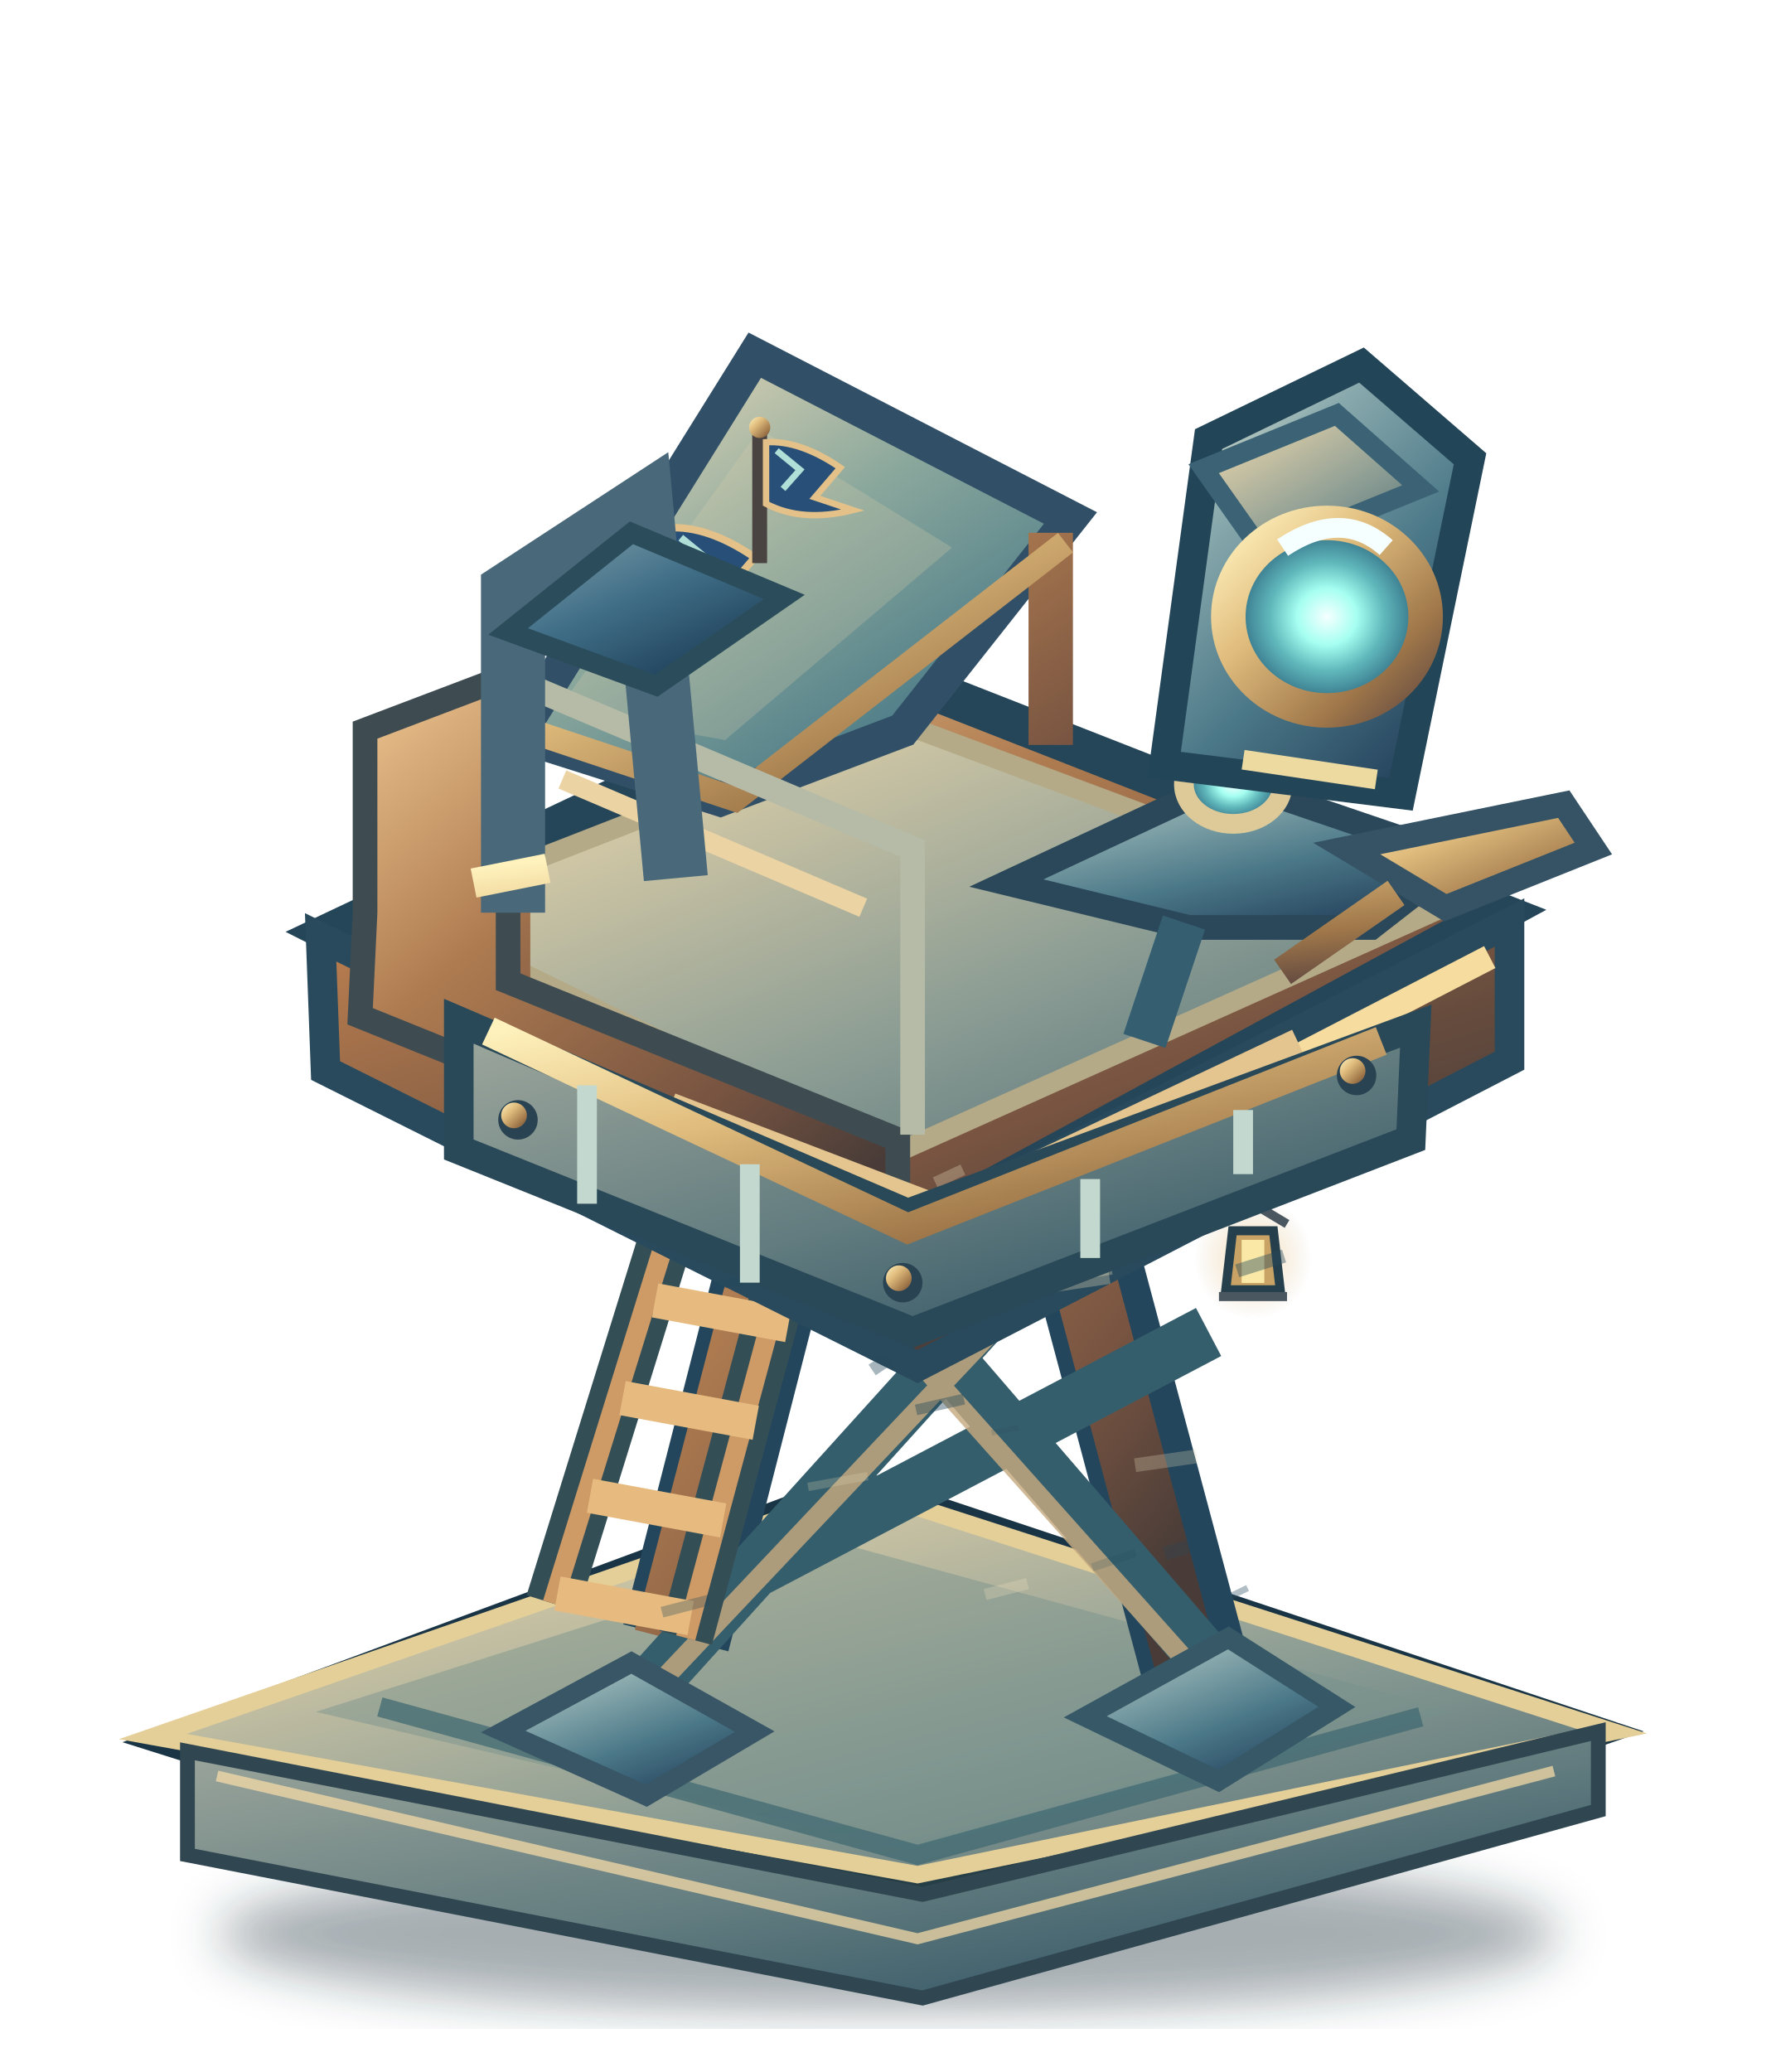
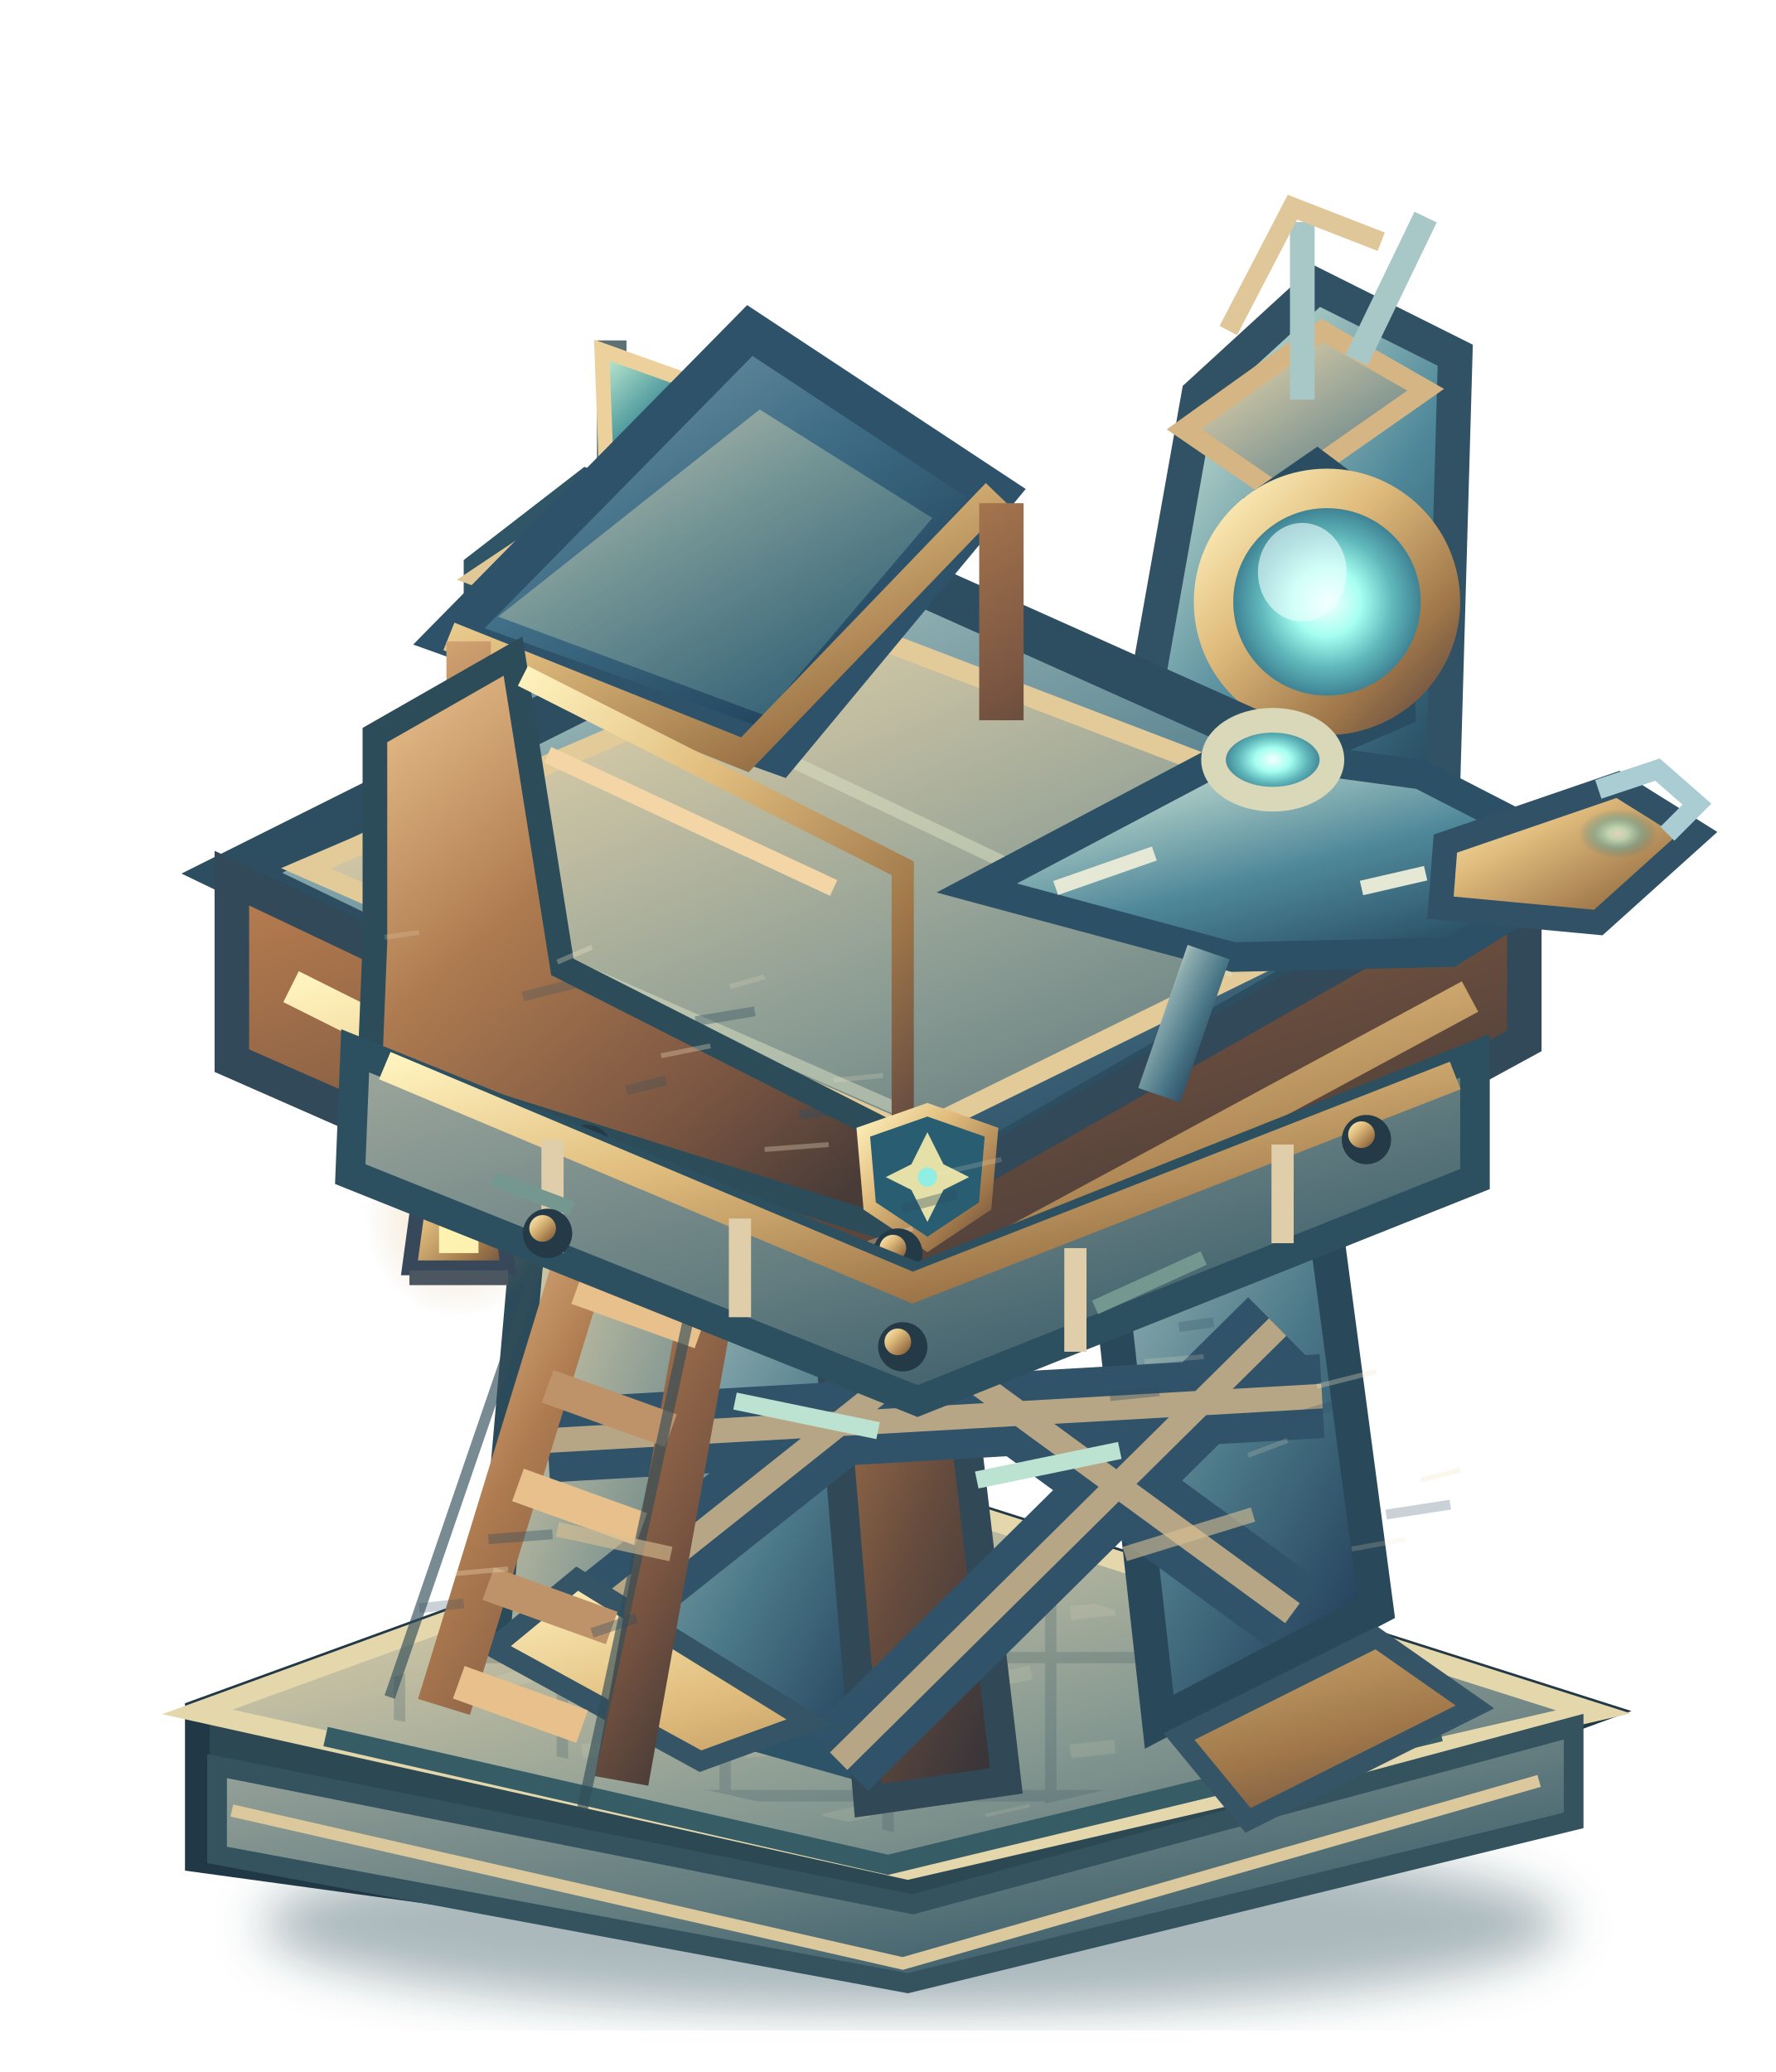
- <svg xmlns="http://www.w3.org/2000/svg" width="360" height="420" viewBox="0 0 360 420" role="img" aria-label="sniper 2 A">
+ <svg xmlns="http://www.w3.org/2000/svg" width="360" height="420" viewBox="0 0 360 420" role="img" aria-label="Vigía T06 nivel 2">
  <defs>
    <linearGradient id="mStone" x1="0" y1="0" x2=".95" y2="1">
      <stop stop-color="#fff2cb" />
      <stop offset=".22" stop-color="#d4c9a6" />
      <stop offset=".64" stop-color="#899b93" />
      <stop offset="1" stop-color="#526d74" />
    </linearGradient>
    <linearGradient id="sideStone" x1="0" y1="0" x2=".92" y2="1">
      <stop stop-color="#9fa89d" />
      <stop offset=".55" stop-color="#627c7f" />
      <stop offset="1" stop-color="#284d60" />
    </linearGradient>
    <linearGradient id="iron" x1=".2" y1="0" x2=".9" y2="1">
      <stop stop-color="#e8e8d1" />
      <stop offset=".22" stop-color="#8babae" />
      <stop offset=".57" stop-color="#4b7888" />
      <stop offset=".89" stop-color="#294861" />
      <stop offset="1" stop-color="#172f4e" />
    </linearGradient>
    <linearGradient id="wood" x1="0" y1="0" x2=".8" y2="1">
      <stop stop-color="#f0c892" />
      <stop offset=".4" stop-color="#ae7b50" />
      <stop offset=".78" stop-color="#785441" />
      <stop offset="1" stop-color="#493c38" />
    </linearGradient>
    <linearGradient id="woodShade" x1="0" y1="0" x2=".8" y2="1">
      <stop stop-color="#bd8050" />
      <stop offset=".6" stop-color="#654b3d" />
      <stop offset="1" stop-color="#39353a" />
    </linearGradient>
    <linearGradient id="roof" x1="0" y1="0" x2=".8" y2="1">
      <stop stop-color="#aec3b8" />
      <stop offset=".2" stop-color="#698d9d" />
      <stop offset=".47" stop-color="#416f88" />
      <stop offset=".84" stop-color="#244760" />
      <stop offset="1" stop-color="#152f52" />
    </linearGradient>
    <linearGradient id="canvas" x1=".2" y1="0" x2="1" y2="1">
      <stop stop-color="#e6d8b6" />
      <stop offset=".38" stop-color="#8da99d" />
      <stop offset=".86" stop-color="#3d7183" />
      <stop offset="1" stop-color="#2c4b65" />
    </linearGradient>
    <linearGradient id="brass" x1="0" y1="0" x2="1" y2="1">
      <stop stop-color="#fff2bd" />
      <stop offset=".36" stop-color="#e0bc7d" />
      <stop offset=".77" stop-color="#9e7649" />
      <stop offset="1" stop-color="#664c41" />
    </linearGradient>
    <radialGradient id="optic">
      <stop stop-color="#f5ffff" />
      <stop offset=".3" stop-color="#a6fff1" />
      <stop offset=".58" stop-color="#60b8bb" />
      <stop offset="1" stop-color="#285d79" />
    </radialGradient>
    <radialGradient id="light">
      <stop stop-color="#ffeabb" stop-opacity=".85" />
      <stop offset=".5" stop-color="#e1ac55" stop-opacity=".28" />
      <stop offset="1" stop-color="#b48e50" stop-opacity="0" />
    </radialGradient>
    <pattern id="grain" width="20" height="16" patternUnits="userSpaceOnUse">
      <path d="M1 5q7-3 14-2M-2 14q9-2 15-1" fill="none" stroke="#ffe1af" stroke-width="1.1" opacity=".21" />
    </pattern>
    <filter id="soft">
      <feGaussianBlur stdDeviation="5" />
    </filter>
  </defs>
-   <g id="tower-shadow">
-     <ellipse cx="180" cy="392" rx="136" ry="16" fill="#132c36" opacity=".38" filter="url(#soft)" />
-     <path d="M31 353 174 300 327 351 183 401Z" fill="#263e46" stroke="#193445" stroke-width="4" />
-     <path d="M31 352 175 302 327 351 186 380Z" fill="url(#mStone)" stroke="#e5cf98" stroke-width="3.5" />
-     <path d="M38 355 187 384 324 351V367L187 405 38 376Z" fill="url(#sideStone)" stroke="#304752" stroke-width="3" />
-     <path d="M64 347 171 313 295 347 184 375Z" fill="#76918b" opacity=".45" />
-     <path d="M44 360 186 393 315 359" fill="none" stroke="#f8dda8" stroke-width="2.2" opacity=".72" />
-     <path d="M77 346 186 376 288 348" stroke="#3f6870" stroke-width="4" opacity=".72" fill="none" />
+   <defs>
+     <linearGradient id="t06Flag" x1="0" y1="0" x2="1" y2="1">
+       <stop stop-color="#c9f2d6" />
+       <stop offset=".45" stop-color="#3c8c95" />
+       <stop offset="1" stop-color="#205170" />
+     </linearGradient>
+     <linearGradient id="t06Arm" x1="0" y1="0" x2=".8" y2="1">
+       <stop stop-color="#f6e6ba" />
+       <stop offset=".23" stop-color="#b4d2c9" />
+       <stop offset=".6" stop-color="#4e8799" />
+       <stop offset="1" stop-color="#24465c" />
+     </linearGradient>
+     <radialGradient id="t06Glow">
+       <stop stop-color="#ffffff" />
+       <stop offset=".25" stop-color="#b8fff0" />
+       <stop offset=".6" stop-color="#4da9a9" stop-opacity=".8" />
+       <stop offset="1" stop-color="#266e84" stop-opacity="0" />
+     </radialGradient>
+     <pattern id="t06Stone" width="33" height="28" patternUnits="userSpaceOnUse">
+       <path d="M0 0H33M0 28H33M15 0V28" fill="none" stroke="#395463" stroke-width="2.3" opacity=".36" />
+       <path d="M2 5l9-2M19 19l9-1" fill="none" stroke="#fff2cd" stroke-width="2.8" opacity=".17" />
+     </pattern>
+   </defs>
+   <g id="t06-shadow-contact">
+     <ellipse cx="185" cy="390" rx="132" ry="18" fill="#193e47" opacity=".36" filter="url(#soft)" />
+     <path d="M40 347 172 299 323 347 186 397 40 377Z" fill="#2c4853" stroke="#213946" stroke-width="5" />
+     <path d="M40 347 172 299 323 347 184 379Z" fill="url(#mStone)" stroke="#e5d7ac" stroke-width="4" />
+     <path d="M44 358 185 386 319 350V369L184 402 44 376Z" fill="url(#sideStone)" stroke="#34535f" stroke-width="4" />
+     <path d="M64 345 173 310 293 347 184 372Z" fill="url(#t06Stone)" opacity=".65" />
+     <path d="M47 367l136 31 129-37" fill="none" stroke="#dbc99d" stroke-width="2.5" />
+     <path d="M66 352l114 26 112-27" fill="none" stroke="#365c65" stroke-width="4" />
+     <path d="M108 321 92 338M166 310l15 5M272 334l19 10" stroke="#e5d6ae" stroke-width="3.3" opacity=".65" />
  </g>
-   <g id="sniper-back">
-     <path d="M137 332 177 176 199 176 242 337" fill="none" stroke="#23465c" stroke-width="22" />
-     <path d="M135 332 176 175M241 339l-43-162" stroke="url(#wood)" stroke-width="13" fill="none" />
-     <path d="M126 348 230 233M252 345 152 229M146 322l99-52" stroke="#355e6c" stroke-width="11" fill="none" />
-     <path d="M131 344 234 235M247 344 148 233" stroke="#c6aa7f" stroke-width="4" opacity=".82" fill="none" />
-     <path d="M102 351l26-14 25 14-22 13Z" fill="url(#iron)" stroke="#385665" stroke-width="4" />
-     <path d="M220 348l29-16 22 14-24 15Z" fill="url(#iron)" stroke="#365867" stroke-width="4" />
-     <g transform="translate(136 305)">
-       <path d="M-24 20 8-83M3 27 32-81" stroke="#344e56" stroke-width="11" fill="none" />
-       <path d="M-24 20 8-83M3 27 32-81" stroke="#ce9b67" stroke-width="4" fill="none" />
-       <path d="M-23.0 18.0l27 5" stroke="#e7bb7f" stroke-width="7" />
-       <path d="M-16.4 -1.8l27 5" stroke="#e7bb7f" stroke-width="7" />
-       <path d="M-9.8 -21.6l27 5" stroke="#e7bb7f" stroke-width="7" />
-       <path d="M-3.2 -41.4l27 5" stroke="#e7bb7f" stroke-width="7" />
-       <path d="M3.4 -61.2l27 5" stroke="#e7bb7f" stroke-width="7" />
-       <path d="M10.0 -81.0l27 5" stroke="#e7bb7f" stroke-width="7" />
-     </g>
-     <path d="M67 189 179 136 304 185 186 249Z" fill="url(#wood)" stroke="#254558" stroke-width="8" />
-     <path d="M65 190 185 249 306 187V215L186 277 66 217Z" fill="url(#woodShade)" stroke="#294a5c" stroke-width="6" />
-     <path d="M81 185 181 146 288 186 181 234Z" fill="url(#mStone)" stroke="#b4aa87" stroke-width="4" />
-     <path d="M82 200 184 255 302 194" stroke="#f6dc9e" stroke-width="5" fill="none" />
-     <path d="M105 149 153 72 217 105 183 148 146 162Z" fill="url(#canvas)" stroke="#315067" stroke-width="7" />
-     <path d="M113 144 154 87 193 111 147 150" fill="#dbd0ab" opacity=".25" />
-     <path d="M103 153V204M213 108V151" stroke="url(#wood)" stroke-width="9" />
-     <path d="M104 147 149 162 216 110" stroke="url(#brass)" stroke-width="5" fill="none" />
-     <path d="M74 185V148l29-11v62l79 32v19L73 206Z" fill="url(#wood)" stroke="#3e4c52" stroke-width="5" />
-     <path d="M107 139 185 172v58" stroke="#b5bba7" stroke-width="5" fill="none" />
-     <path d="M114 158l61 26" stroke="#ebd3a4" stroke-width="4" />
-     <path d="M204 179 249 158 296 174 278 188 241 188Z" fill="url(#iron)" stroke="#2b485a" stroke-width="5" />
-     <path d="M273 172 317 163 323 172 293 184Z" fill="url(#brass)" stroke="#355364" stroke-width="5" />
-     <ellipse cx="250" cy="159" rx="10" ry="8" fill="url(#optic)" stroke="#ddca98" stroke-width="4" />
-     <path d="M240 187l-8 24" stroke="#355e70" stroke-width="9" />
-     <path d="M136 224 191 245 263 211" fill="none" stroke="#e5c58f" stroke-width="5" />
-     <g transform="translate(134 133) scale(0.5)">
-       <path d="M0 5V-58" stroke="#494341" stroke-width="7" />
-       <path d="M3-52Q19-53 38-40L26-26 44-20Q20-14 3-23Z" fill="#284f78" stroke="#e3c189" stroke-width="3" />
-       <path d="M8-48 19-39 11-30" stroke="#afdfd6" stroke-width="3" fill="none" />
-       <circle cy="-59" r="5" fill="url(#brass)" />
-     </g>
-     <g transform="translate(254 255) scale(0.46)">
-       <ellipse rx="26" ry="27" fill="url(#light)" opacity=".7" />
-       <path d="M-9-12 9-12 12 14-12 14Z" fill="#c8a365" stroke="#263f4c" stroke-width="4" />
-       <path d="M-5-8H5V11H-5Z" fill="#fff1af" opacity=".88" />
-       <path d="M-15-15 0-24 15-15M-15 17H15" fill="none" stroke="#4a5760" stroke-width="4" />
-     </g>
-     <g id="hand-painted-stone-wear">
-       <path d="M201.0 290.4l5.5 -1.0" stroke="#23485b" stroke-width="1.2" opacity="0.16" />
-       <path d="M174.9 247.5l10.9 -1.7" stroke="#e6d9b8" stroke-width="1.7" opacity="0.36" />
-       <path d="M199.7 323.2l8.6 -2.2" stroke="#e6d9b8" stroke-width="2.3" opacity="0.30" />
-       <path d="M186.5 253.4l12.2 -2.2" stroke="#e6d9b8" stroke-width="2.5" opacity="0.15" />
-       <path d="M163.8 301.4l12.1 -2.2" stroke="#e6d9b8" stroke-width="1.7" opacity="0.23" />
-       <path d="M145.0 260.5l9.0 -1.4" stroke="#23485b" stroke-width="1.8" opacity="0.32" />
-       <path d="M212.7 260.7l12.2 -1.8" stroke="#e6d9b8" stroke-width="2.7" opacity="0.32" />
-       <path d="M250.8 257.6l9.5 -3.0" stroke="#23485b" stroke-width="2.7" opacity="0.42" />
-       <path d="M249.4 323.6l3.5 -1.7" stroke="#23485b" stroke-width="1.3" opacity="0.36" />
-       <path d="M158.9 252.2l8.8 -1.8" stroke="#e6d9b8" stroke-width="1.5" opacity="0.26" />
-       <path d="M189.6 239.7l5.6 -2.6" stroke="#e6d9b8" stroke-width="2.3" opacity="0.31" />
-       <path d="M221.4 317.7l8.8 -2.9" stroke="#23485b" stroke-width="1.7" opacity="0.18" />
-       <path d="M213.9 259.4l11.5 -1.9" stroke="#e6d9b8" stroke-width="1.7" opacity="0.32" />
-       <path d="M178.9 262.2l11.7 -1.4" stroke="#e6d9b8" stroke-width="2.6" opacity="0.39" />
-       <path d="M236.1 314.9l9.5 -2.7" stroke="#23485b" stroke-width="2.8" opacity="0.24" />
-       <path d="M180.7 246.0l4.9 -1.5" stroke="#e6d9b8" stroke-width="1.1" opacity="0.38" />
-       <path d="M176.8 277.7l3.4 -2.3" stroke="#23485b" stroke-width="2.6" opacity="0.40" />
-       <path d="M186.7 246.9l10.5 -2.8" stroke="#e6d9b8" stroke-width="2.2" opacity="0.37" />
-       <path d="M230.1 297.0l12.5 -1.8" stroke="#e6d9b8" stroke-width="2.8" opacity="0.27" />
-       <path d="M134.2 326.8l9.6 -2.5" stroke="#23485b" stroke-width="2.2" opacity="0.32" />
-       <path d="M199.0 262.4l5.4 -2.9" stroke="#23485b" stroke-width="1.8" opacity="0.43" />
-       <path d="M185.7 285.8l9.7 -2.2" stroke="#23485b" stroke-width="2.2" opacity="0.42" />
-     </g>
+   <g id="t06-sniper-backstructure" data-owned="T" data-operator-slot="P">
+     <g id="t06-heavy-tripod">
+       <path d="M110 217 145 223 133 348 100 331Z" fill="url(#mStone)" stroke="#2b4a5a" stroke-width="7" />
+       <path d="M145 223 179 234 185 361 132 346Z" fill="url(#iron)" stroke="#2d5368" stroke-width="6" />
+       <path d="M220 214 262 198 279 326 235 349Z" fill="url(#iron)" stroke="#29495b" stroke-width="7" />
+       <path d="M166 246 191 250 204 361 176 365Z" fill="url(#woodShade)" stroke="#314956" stroke-width="6" />
+       <path d="M113 334 235 237M262 327 132 232M170 357 259 269M111 292 268 283" stroke="#31536a" stroke-width="17" fill="none" />
+       <path d="M113 334 235 237M262 327 132 232M170 357 259 269M111 292 268 283" stroke="#d4b88b" stroke-width="5" opacity=".82" fill="none" />
+       <path d="M100 334 142 357 164 349 117 320ZM239 352 279 332 299 346 253 369Z" fill="url(#brass)" stroke="#355466" stroke-width="4" />
+       <path d="M149 284l29 6M198 300l29-6" stroke="#bce2d2" stroke-width="3.5" />
+     </g>
+     <g id="t06-veteran-observatory">
+       <path d="M230 153 243 80 267 58 295 72 292 177Z" fill="url(#t06Arm)" stroke="#315164" stroke-width="7" />
+       <path d="M240 87 268 67 289 79 259 100Z" fill="url(#mStone)" stroke="#d6b584" stroke-width="4" />
+       <path d="M254 102 267 93 283 105 285 145 257 157Z" fill="url(#sideStone)" stroke="#2a4d62" stroke-width="4" />
+       <ellipse cx="269" cy="122" rx="23" ry="23" fill="url(#optic)" stroke="url(#brass)" stroke-width="8" />
+       <ellipse cx="264" cy="116" rx="9" ry="10" fill="#f0ffff" opacity=".6" />
+       <path d="M264 81V45M275 73l14-29" stroke="#a7c8c6" stroke-width="5" />
+       <path d="M249 67 262 42 280 49" fill="none" stroke="#e0c799" stroke-width="4" />
+       <path d="M97 165V115l22-17 32 11v69" fill="url(#iron)" stroke="#2f5567" stroke-width="6" />
+       <path d="M97 117 121 101 152 112 127 128Z" fill="url(#roof)" stroke="#e1c897" stroke-width="4" />
+       <path d="M121 128V178" stroke="#d1b886" stroke-width="5" />
+       <path d="M124 96V69" stroke="#5d7175" stroke-width="6" />
+       <path d="M122 71 150 81l-27 17Z" fill="url(#t06Flag)" stroke="#edd19c" stroke-width="3" />
+       <path d="M126 115l37 15" stroke="#d0e9dc" stroke-width="3" />
+       <circle cx="250" cy="170" r="5" fill="#243a47" />
+       <circle cx="249" cy="169" r="2.7" fill="url(#brass)" />
+       <circle cx="287" cy="180" r="5" fill="#243a47" />
+       <circle cx="286" cy="179" r="2.7" fill="url(#brass)" />
+     </g>
+     <g id="t06-deck-l2">
+       <path d="M47 177 175 113 309 173 186 244Z" fill="url(#iron)" stroke="#2d4d60" stroke-width="9" />
+       <path d="M47 178 186 244 309 174V211L188 277 47 215Z" fill="url(#woodShade)" stroke="#314958" stroke-width="7" />
+       <path d="M62 176 174 128 297 175 185 230Z" fill="url(#mStone)" stroke="#e2ca99" stroke-width="4" />
+       <path d="M59 200 185 263 298 202" fill="none" stroke="url(#brass)" stroke-width="7" />
+       <path d="M80 180 187 227M141 145l109 52" stroke="#dce2c4" stroke-width="2.5" opacity=".5" />
+       <path d="M91 129 152 67 202 100 158 153Z" fill="url(#roof)" stroke="#2d5269" stroke-width="8" />
+       <path d="M101 125 154 83 189 105 155 145Z" fill="url(#canvas)" opacity=".64" />
+       <path d="M91 129 151 153 202 100" fill="none" stroke="url(#brass)" stroke-width="6" />
+       <path d="M95 130V183M203 102V146" stroke="url(#wood)" stroke-width="9" />
+     </g>
+     <g id="t06-precision-rig-l2">
+       <path d="M198 180 251 152 288 157 323 175 294 193 250 194Z" fill="url(#t06Arm)" stroke="#2c5065" stroke-width="6" />
+       <path d="M293 171l35-12 16 10-20 18-32-3Z" fill="url(#brass)" stroke="#315266" stroke-width="5" />
+       <ellipse cx="258" cy="154" rx="12" ry="8" fill="url(#optic)" stroke="#d9d8b9" stroke-width="5" />
+       <path d="M245 193 235 222" stroke="url(#iron)" stroke-width="9" />
+       <path d="M214 180l20-7M276 180l13-3" stroke="#e5e8d4" stroke-width="3" />
+       <path d="M324 160l12-4 8 7-6 6" fill="none" stroke="#aacdd4" stroke-width="4" />
+       <ellipse cx="328" cy="169" rx="8" ry="5" fill="url(#t06Glow)" opacity=".53" />
+     </g>
+     <g id="t06-rail-rear">
+       <path d="M76 191V149l28-16 10 63 69 35v19L75 216Z" fill="url(#wood)" stroke="#2d4c59" stroke-width="5" />
+       <path d="M106 137 183 176V229" stroke="url(#brass)" stroke-width="4.5" fill="none" />
+       <path d="M111 153l58 27" stroke="#f3d5a6" stroke-width="3.5" />
+     </g>
+     <g id="t06-guided-stairs">
+       <path d="M121 245 90 346M145 255 126 361" stroke="url(#wood)" stroke-width="11" />
+       <path d="M117 261l25 9" stroke="#e8c08b" stroke-width="7" />
+       <path d="M111 281l25 9" stroke="#bf936a" stroke-width="7" />
+       <path d="M105 301l25 9" stroke="#e8c08b" stroke-width="7" />
+       <path d="M99 321l25 9" stroke="#bf936a" stroke-width="7" />
+       <path d="M93 341l25 9" stroke="#e8c08b" stroke-width="7" />
+       <path d="M113 245l-34 99M142 256l-24 111" stroke="#314d57" stroke-width="2.2" opacity=".65" />
+     </g>
+     <g transform="translate(188 236) scale(0.65)">
+       <path d="M0-17 20-10 18 13 0 25-18 13-20-10Z" fill="#285d72" stroke="url(#brass)" stroke-width="4" />
+       <path d="M0-10 5 0 13 4 5 8 0 18-5 8-13 4-5 0Z" fill="#e5dfa8" />
+       <circle cx="0" cy="4" r="3" fill="#91eee5" />
+     </g>
+     <g transform="translate(93 247)">
+       <ellipse rx="19" ry="20" fill="url(#light)" opacity=".68" />
+       <path d="M-7-12 7-12 10 10-10 10Z" fill="url(#brass)" stroke="#37485a" stroke-width="3" />
+       <path d="M-4-8H4V7H-4Z" fill="#fef2b1" />
+       <path d="M-10-14 0-20 10-14M-10 12H10" stroke="#4b5660" stroke-width="3" fill="none" />
+     </g>
+     <g id="t06-wear-material">
+       <path d="M78 190l7 -1" stroke="#f4e5c4" stroke-width="1" opacity="0.19" />
+       <path d="M127 221l8 -2" stroke="#2d4d5f" stroke-width="2" opacity="0.25" />
+       <path d="M176 252l9 -3" stroke="#f4e5c4" stroke-width="1" opacity="0.31" />
+       <path d="M225 283l10 -1" stroke="#2d4d5f" stroke-width="2" opacity="0.37" />
+       <path d="M274 314l11 -2" stroke="#f4e5c4" stroke-width="1" opacity="0.19" />
+       <path d="M106 202l12 -3" stroke="#2d4d5f" stroke-width="2" opacity="0.25" />
+       <path d="M155 233l13 -1" stroke="#f4e5c4" stroke-width="1" opacity="0.31" />
+       <path d="M204 264l7 -2" stroke="#2d4d5f" stroke-width="2" opacity="0.37" />
+       <path d="M253 295l8 -3" stroke="#f4e5c4" stroke-width="1" opacity="0.19" />
+       <path d="M85 326l9 -1" stroke="#2d4d5f" stroke-width="2" opacity="0.25" />
+       <path d="M134 214l10 -2" stroke="#f4e5c4" stroke-width="1" opacity="0.31" />
+       <path d="M183 245l11 -3" stroke="#2d4d5f" stroke-width="2" opacity="0.37" />
+       <path d="M232 276l12 -1" stroke="#f4e5c4" stroke-width="1" opacity="0.19" />
+       <path d="M281 307l13 -2" stroke="#2d4d5f" stroke-width="2" opacity="0.25" />
+       <path d="M113 195l7 -3" stroke="#f4e5c4" stroke-width="1" opacity="0.31" />
+       <path d="M162 226l8 -1" stroke="#2d4d5f" stroke-width="2" opacity="0.37" />
+       <path d="M211 257l9 -2" stroke="#f4e5c4" stroke-width="1" opacity="0.19" />
+       <path d="M260 288l10 -3" stroke="#2d4d5f" stroke-width="2" opacity="0.25" />
+       <path d="M92 319l11 -1" stroke="#f4e5c4" stroke-width="1" opacity="0.31" />
+       <path d="M141 207l12 -2" stroke="#2d4d5f" stroke-width="2" opacity="0.37" />
+       <path d="M190 238l13 -3" stroke="#f4e5c4" stroke-width="1" opacity="0.19" />
+       <path d="M239 269l7 -1" stroke="#2d4d5f" stroke-width="2" opacity="0.25" />
+       <path d="M288 300l8 -2" stroke="#f4e5c4" stroke-width="1" opacity="0.31" />
+       <path d="M120 331l9 -3" stroke="#2d4d5f" stroke-width="2" opacity="0.37" />
+       <path d="M169 219l10 -1" stroke="#f4e5c4" stroke-width="1" opacity="0.19" />
+       <path d="M218 250l11 -2" stroke="#2d4d5f" stroke-width="2" opacity="0.25" />
+       <path d="M267 281l12 -3" stroke="#f4e5c4" stroke-width="1" opacity="0.31" />
+       <path d="M99 312l13 -1" stroke="#2d4d5f" stroke-width="2" opacity="0.37" />
+       <path d="M148 200l7 -2" stroke="#f4e5c4" stroke-width="1" opacity="0.19" />
+       <path d="M113 310l23 5M228 315l26-8" stroke="#d9bf92" stroke-width="3" opacity=".6" />
+     </g>
+     <circle cx="119" cy="233" r="5" fill="#243a47" />
+     <circle cx="118" cy="232" r="2.7" fill="url(#brass)" />
+     <circle cx="262" cy="240" r="5" fill="#243a47" />
+     <circle cx="261" cy="239" r="2.7" fill="url(#brass)" />
+     <circle cx="182" cy="254" r="5" fill="#243a47" />
+     <circle cx="181" cy="253" r="2.7" fill="url(#brass)" />
  </g>
-   <g id="sniper-veteran-optic-deck">
-     <path d="M236 155l9-66 31-15 22 19-14 68Z" fill="url(#iron)" stroke="#234558" stroke-width="6" />
-     <path d="M244 95 271 84 288 99 256 112Z" fill="url(#mStone)" stroke="#3b6375" stroke-width="4" />
-     <ellipse cx="269" cy="125" rx="20" ry="19" fill="url(#optic)" stroke="url(#brass)" stroke-width="7" />
-     <path d="M260 111q12-8 21 0" stroke="#f6ffff" stroke-width="4" fill="none" />
-     <path d="M252 154 279 158" stroke="#eddaa1" stroke-width="4" />
-     <path d="M104 185V120L130 103l7 75" stroke="#49697a" stroke-width="13" fill="none" />
-     <path d="M103 128 128 108 159 121 133 139Z" fill="url(#roof)" stroke="#2b4d5b" stroke-width="4" />
-     <path d="M96 179 111 176M260 197l23-16" stroke="url(#brass)" stroke-width="6" />
-     <g transform="translate(154 112) scale(0.43)">
-       <path d="M0 5V-58" stroke="#494341" stroke-width="7" />
-       <path d="M3-52Q19-53 38-40L26-26 44-20Q20-14 3-23Z" fill="#284f78" stroke="#e3c189" stroke-width="3" />
-       <path d="M8-48 19-39 11-30" stroke="#afdfd6" stroke-width="3" fill="none" />
-       <circle cy="-59" r="5" fill="url(#brass)" />
-     </g>
-   </g>
-   <g id="sniper-front-rail">
-     <path d="M93 207 184 246 287 208 286 231 185 270 93 233Z" fill="url(#sideStone)" stroke="#294958" stroke-width="6" />
-     <path d="M99 209 184 249 280 211" stroke="url(#brass)" stroke-width="6" fill="none" />
-     <path d="M119 220v24M152 236v24M221 239v16M252 225v13" stroke="#c3d8ce" stroke-width="4" />
-     <circle cx="105" cy="227" r="4" fill="#2a4352" />
-     <circle cx="104.2" cy="226.1" r="2.6" fill="url(#brass)" />
-     <circle cx="183" cy="260" r="4" fill="#2a4352" />
-     <circle cx="182.2" cy="259.1" r="2.6" fill="url(#brass)" />
-     <circle cx="275" cy="218" r="4" fill="#2a4352" />
-     <circle cx="274.2" cy="217.1" r="2.6" fill="url(#brass)" />
+   <g id="t06-sniper-front-rail" data-operator-occlusion="feet-only">
+     <path d="M72 213 186 259 299 214 299 239 186 284 71 238Z" fill="url(#sideStone)" stroke="#2c5060" stroke-width="6" />
+     <path d="M78 216 185 261 295 218" fill="none" stroke="url(#brass)" stroke-width="6" />
+     <path d="M112 231v23M150 247v20M218 253v21M260 232v20" stroke="#e0cda9" stroke-width="4.5" />
+     <path d="M100 239l16 6M222 265l22-10" stroke="#74988f" stroke-width="3" />
+     <circle cx="111" cy="250" r="5" fill="#243a47" />
+     <circle cx="110" cy="249" r="2.7" fill="url(#brass)" />
+     <circle cx="183" cy="273" r="5" fill="#243a47" />
+     <circle cx="182" cy="272" r="2.7" fill="url(#brass)" />
+     <circle cx="277" cy="231" r="5" fill="#243a47" />
+     <circle cx="276" cy="230" r="2.7" fill="url(#brass)" />
  </g>
</svg>
